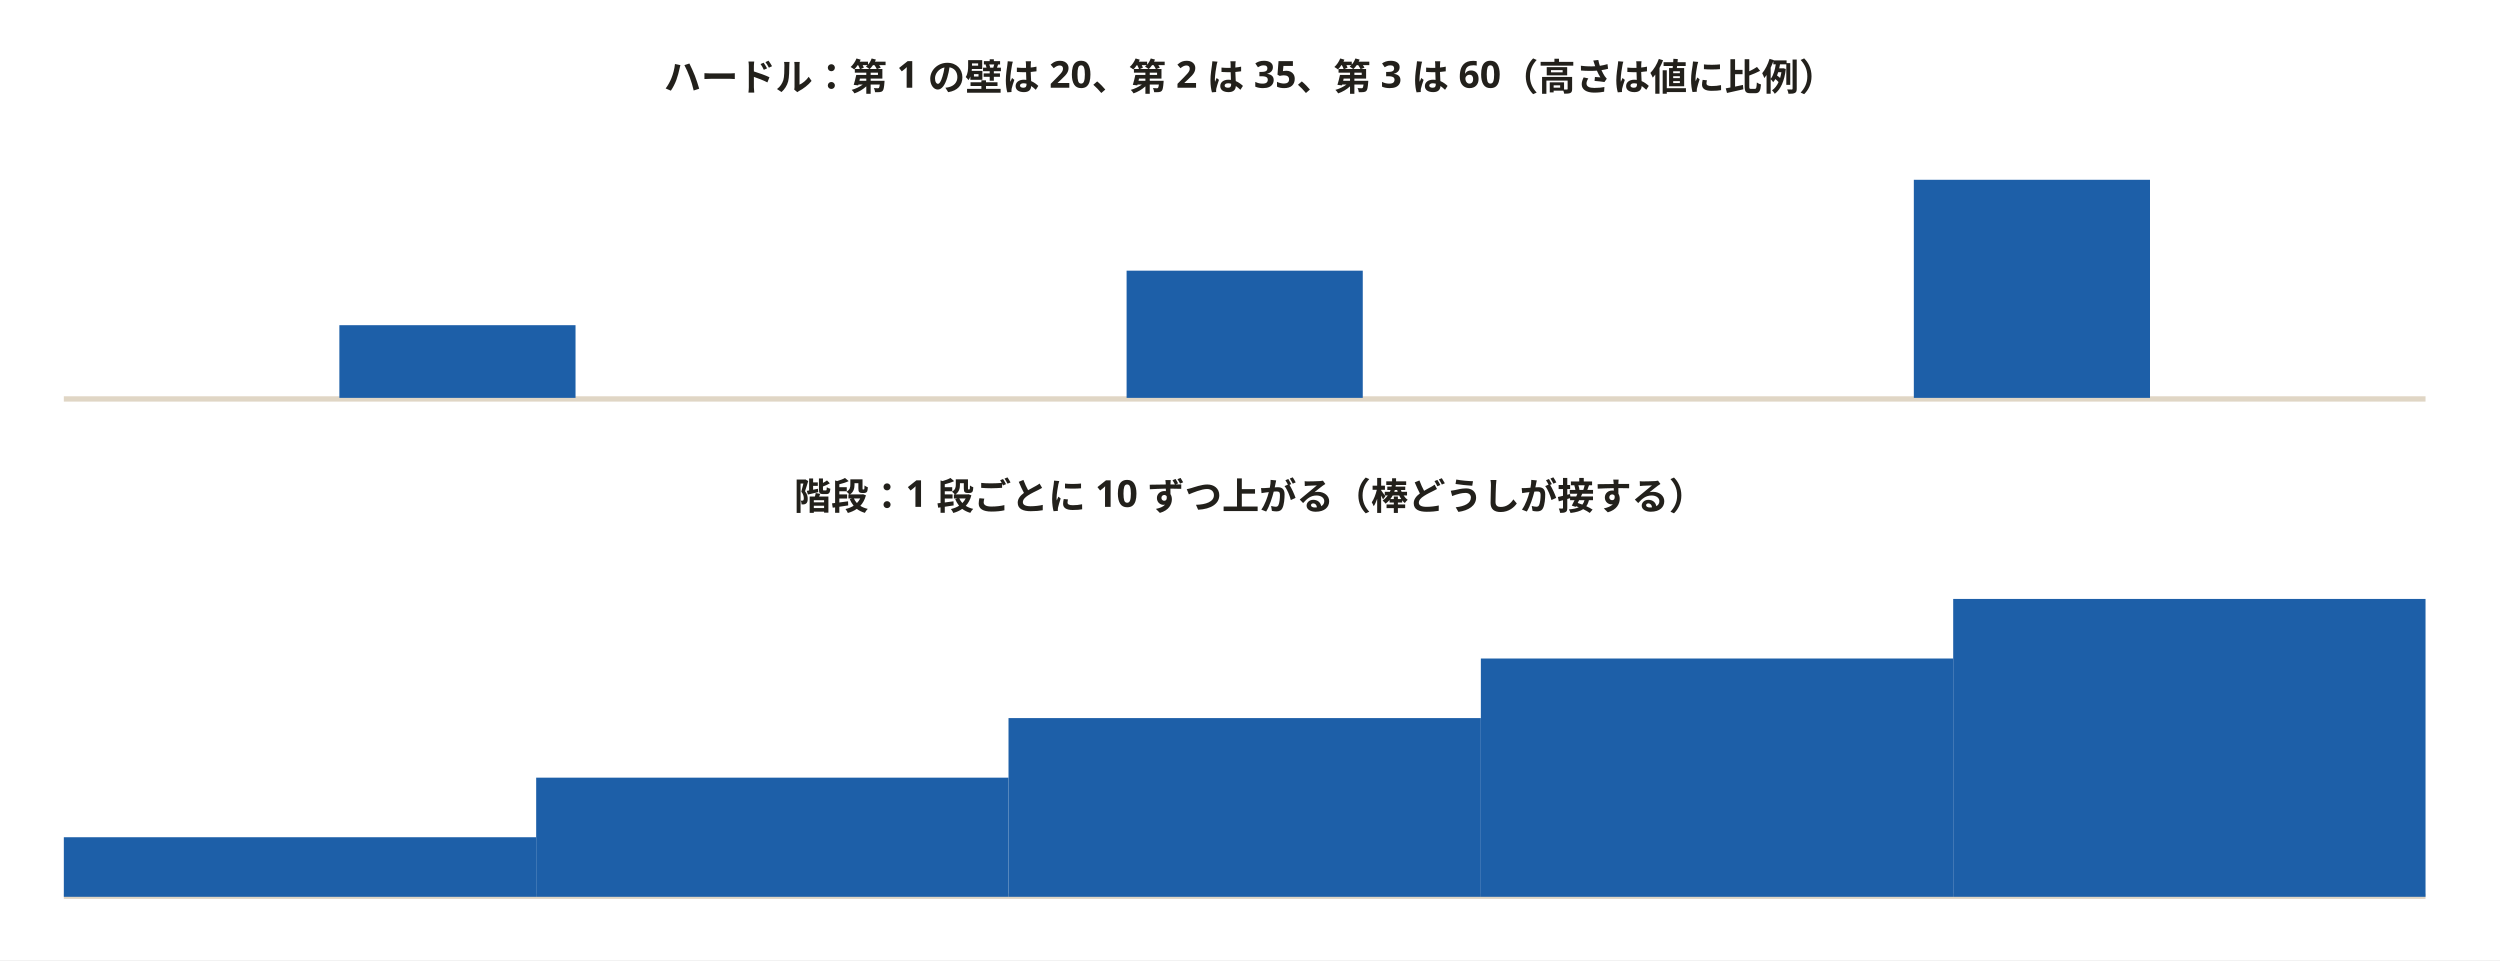
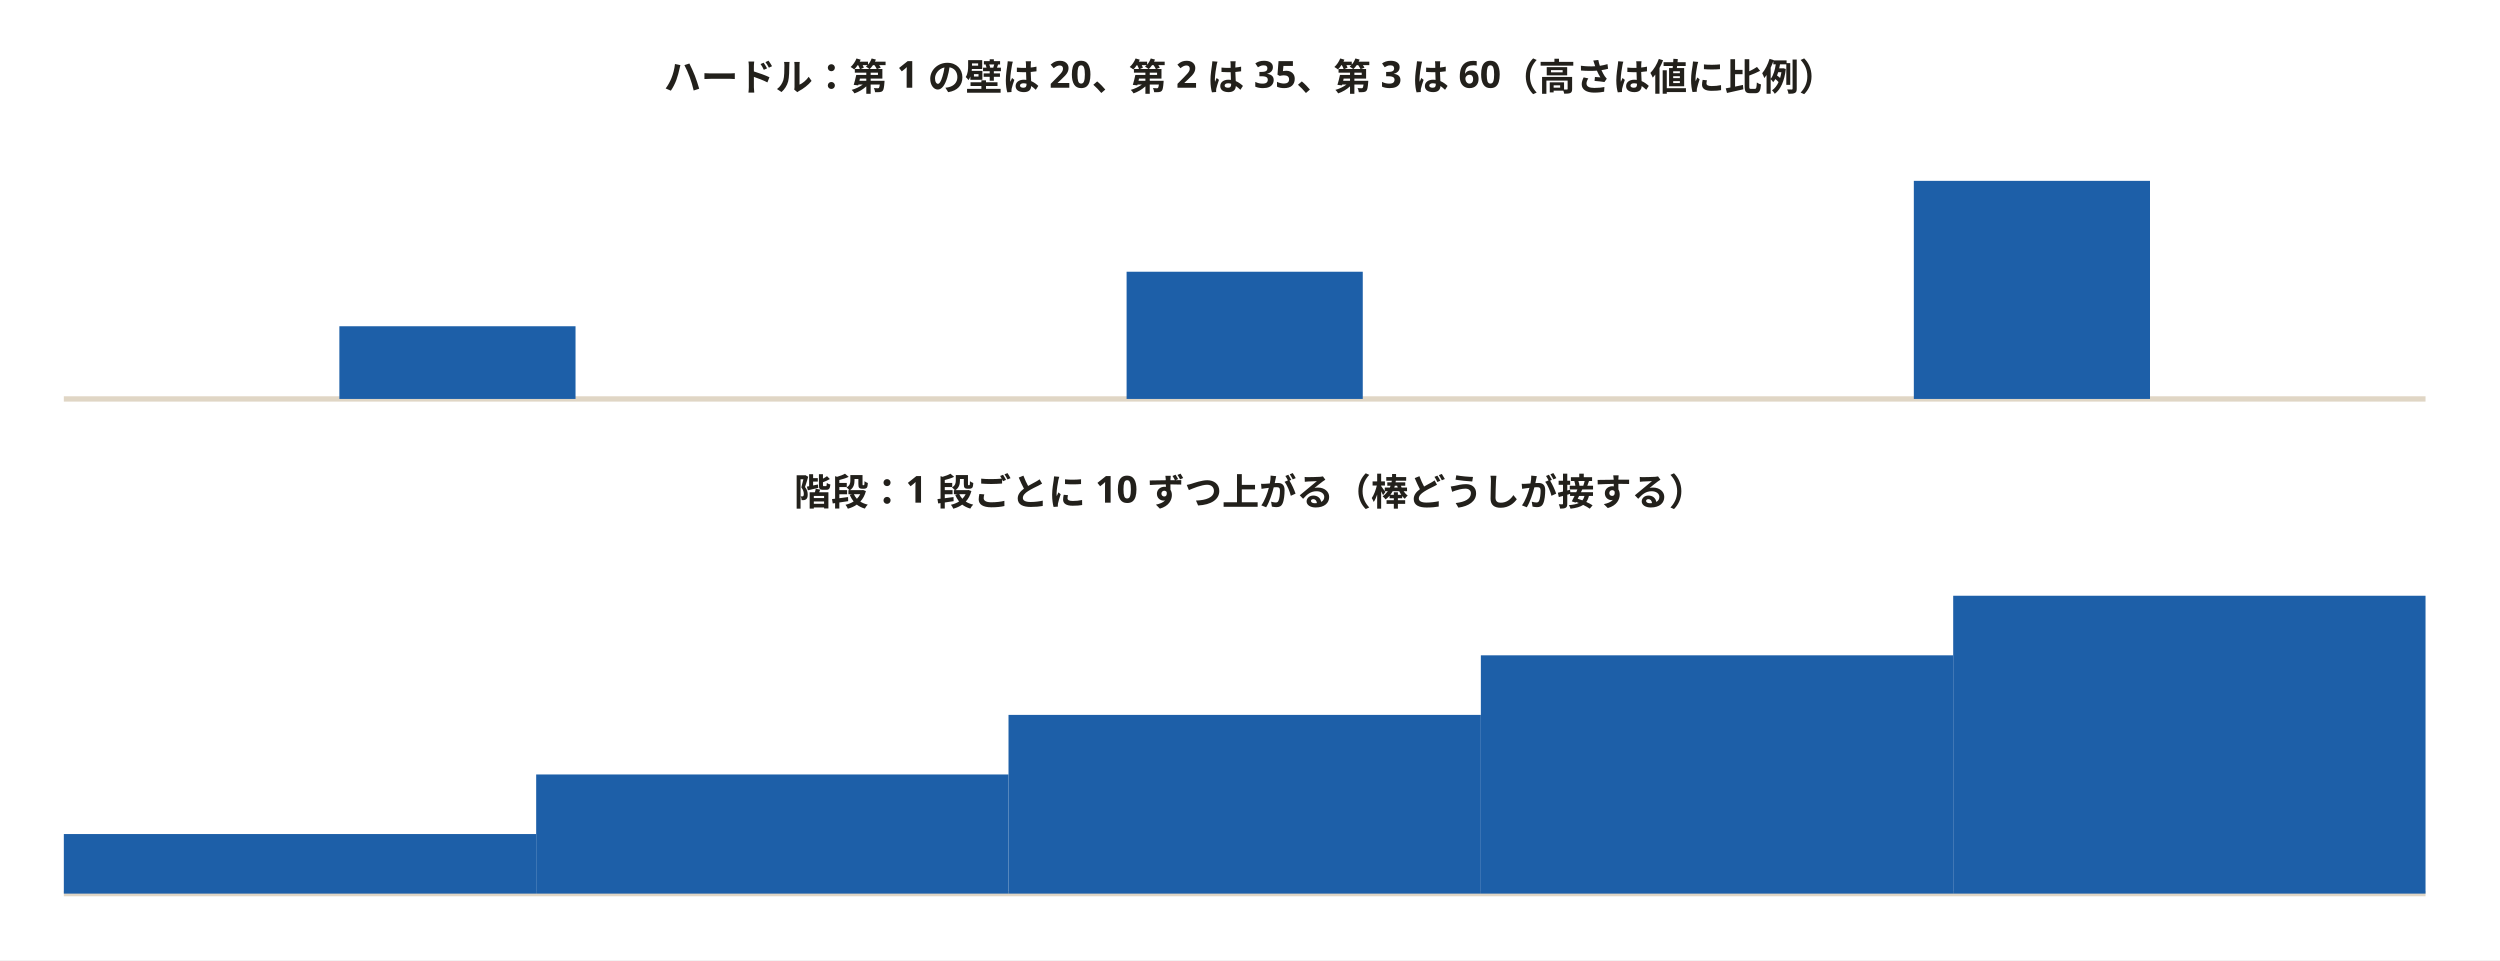
<svg xmlns="http://www.w3.org/2000/svg" width="940" height="361" viewBox="0 0 940 361" role="img" aria-labelledby="svg-title svg-desc">
  <style>
    text { font-family: 'Hiragino Sans','Hiragino Kaku Gothic ProN','Yu Gothic','YuGothic',Meiryo,'Noto Sans JP',sans-serif; }
    .emoji { font-family: 'Noto Color Emoji','Segoe UI Emoji',sans-serif; }
  </style>
  <rect x="0" y="0" width="940" height="361" fill="#ffffff" />
  <text x="470" y="34" text-anchor="middle" font-size="14" font-weight="700" fill="#22201b">ハードル：第 1 の壁は 20、第 2 は 35、第 3 は 60（高さは値に比例）</text>
  <path d="M24,150 L912,150" fill="none" stroke="#e0d6c5" stroke-width="2" />
-   <path d="M127.6,122.27 H216.4 V149.6 H127.6 Z" fill="#1d5fa8" />
-   <path d="M423.6,101.77 H512.4 V149.6 H423.6 Z" fill="#1d5fa8" />
-   <path d="M719.6,67.6 H808.4 V149.6 H719.6 Z" fill="#1d5fa8" />
-   <text x="470" y="191.6" text-anchor="middle" font-size="14" font-weight="700" fill="#22201b">階段：1 段ごとに 10 ずつ上がる（棒どうしが接する）</text>
-   <path d="M24,337 L912,337" fill="none" stroke="#e0d6c5" stroke-width="2" />
-   <path d="M24,314.8 H201.6 V337.2 H24 Z" fill="#1d5fa8" />
-   <path d="M201.6,292.4 H379.2 V337.2 H201.6 Z" fill="#1d5fa8" />
-   <path d="M379.2,270 H556.8 V337.2 H379.2 Z" fill="#1d5fa8" />
-   <path d="M556.8,247.6 H734.4 V337.2 H556.8 Z" fill="#1d5fa8" />
-   <path d="M734.4,225.2 H912 V337.2 H734.4 Z" fill="#1d5fa8" />
+   <path d="M127.6,122.67 H216.4 V150 H127.6 Z" fill="#1d5fa8" />
+   <path d="M423.6,102.17 H512.4 V150 H423.6 Z" fill="#1d5fa8" />
+   <path d="M719.6,68 H808.4 V150 H719.6 Z" fill="#1d5fa8" />
+   <text x="470" y="190" text-anchor="middle" font-size="14" font-weight="700" fill="#22201b">階段：1 段ごとに 10 ずつ上がる（棒どうしが接する）</text>
+   <path d="M24,336 L912,336" fill="none" stroke="#e0d6c5" stroke-width="2" />
+   <path d="M24,313.6 H201.6 V336 H24 Z" fill="#1d5fa8" />
+   <path d="M201.6,291.2 H379.2 V336 H201.6 Z" fill="#1d5fa8" />
+   <path d="M379.2,268.8 H556.8 V336 H379.2 Z" fill="#1d5fa8" />
+   <path d="M556.8,246.4 H734.4 V336 H556.8 Z" fill="#1d5fa8" />
+   <path d="M734.4,224 H912 V336 H734.4 Z" fill="#1d5fa8" />
</svg>
